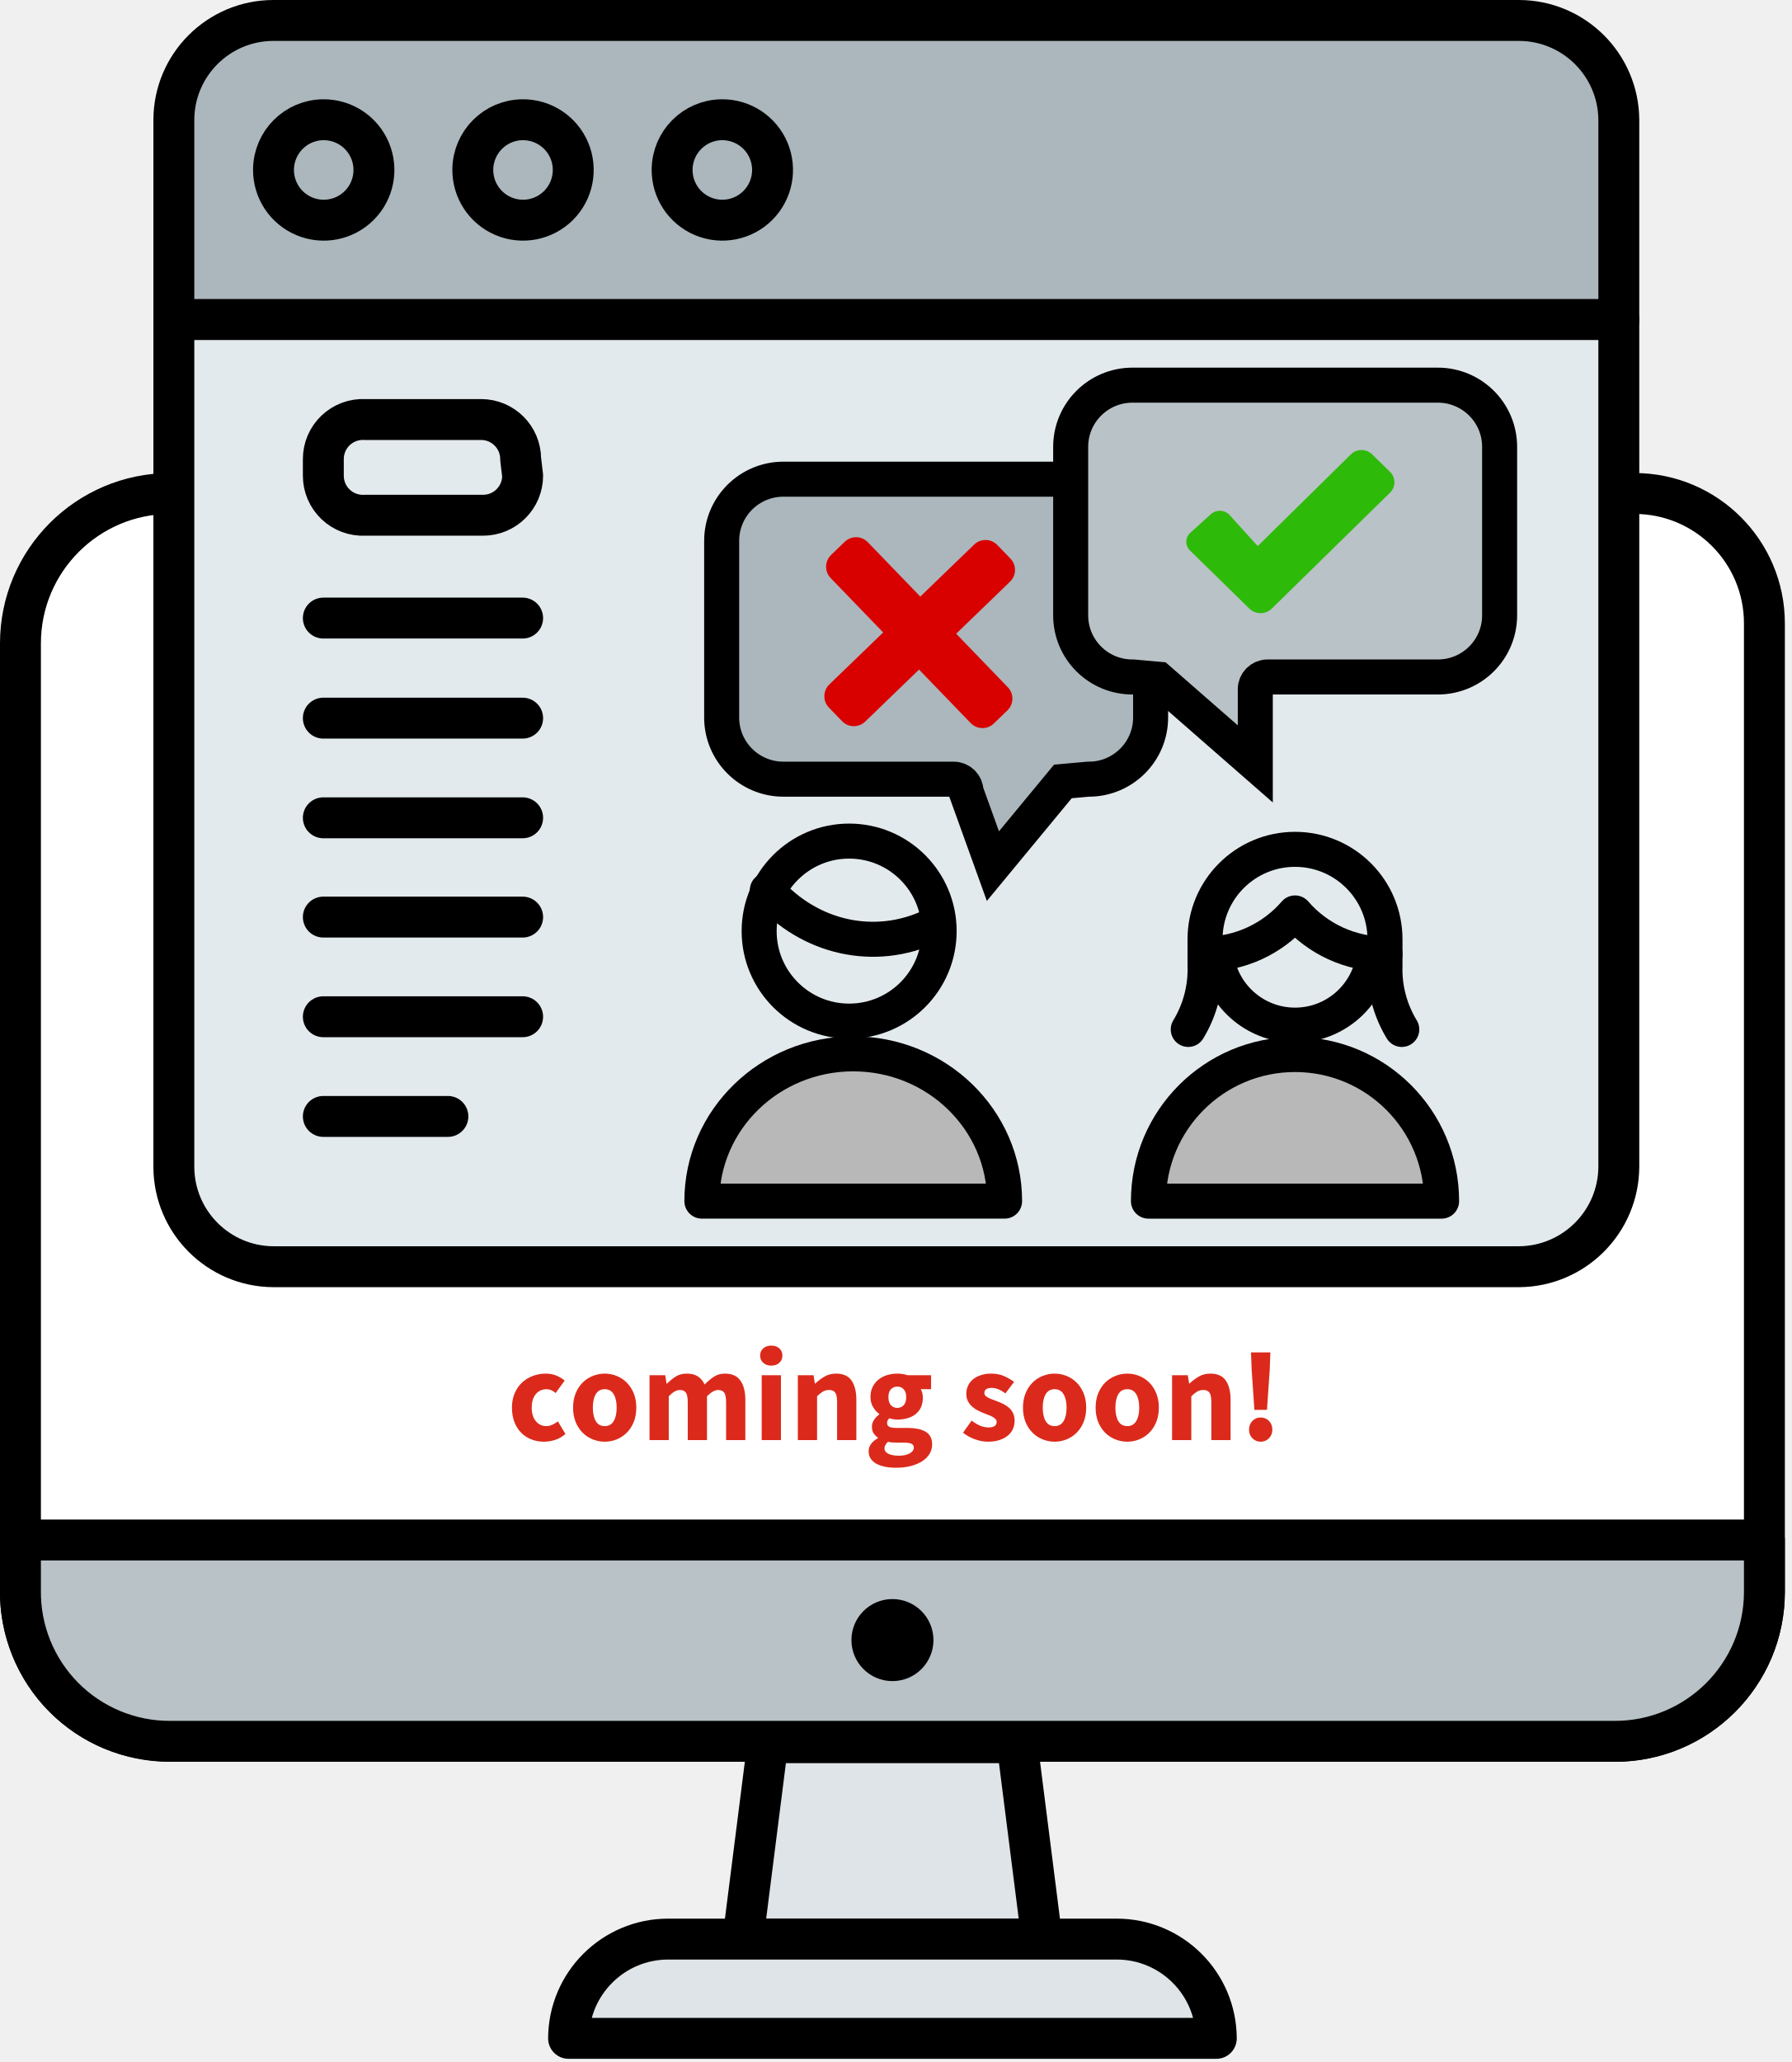
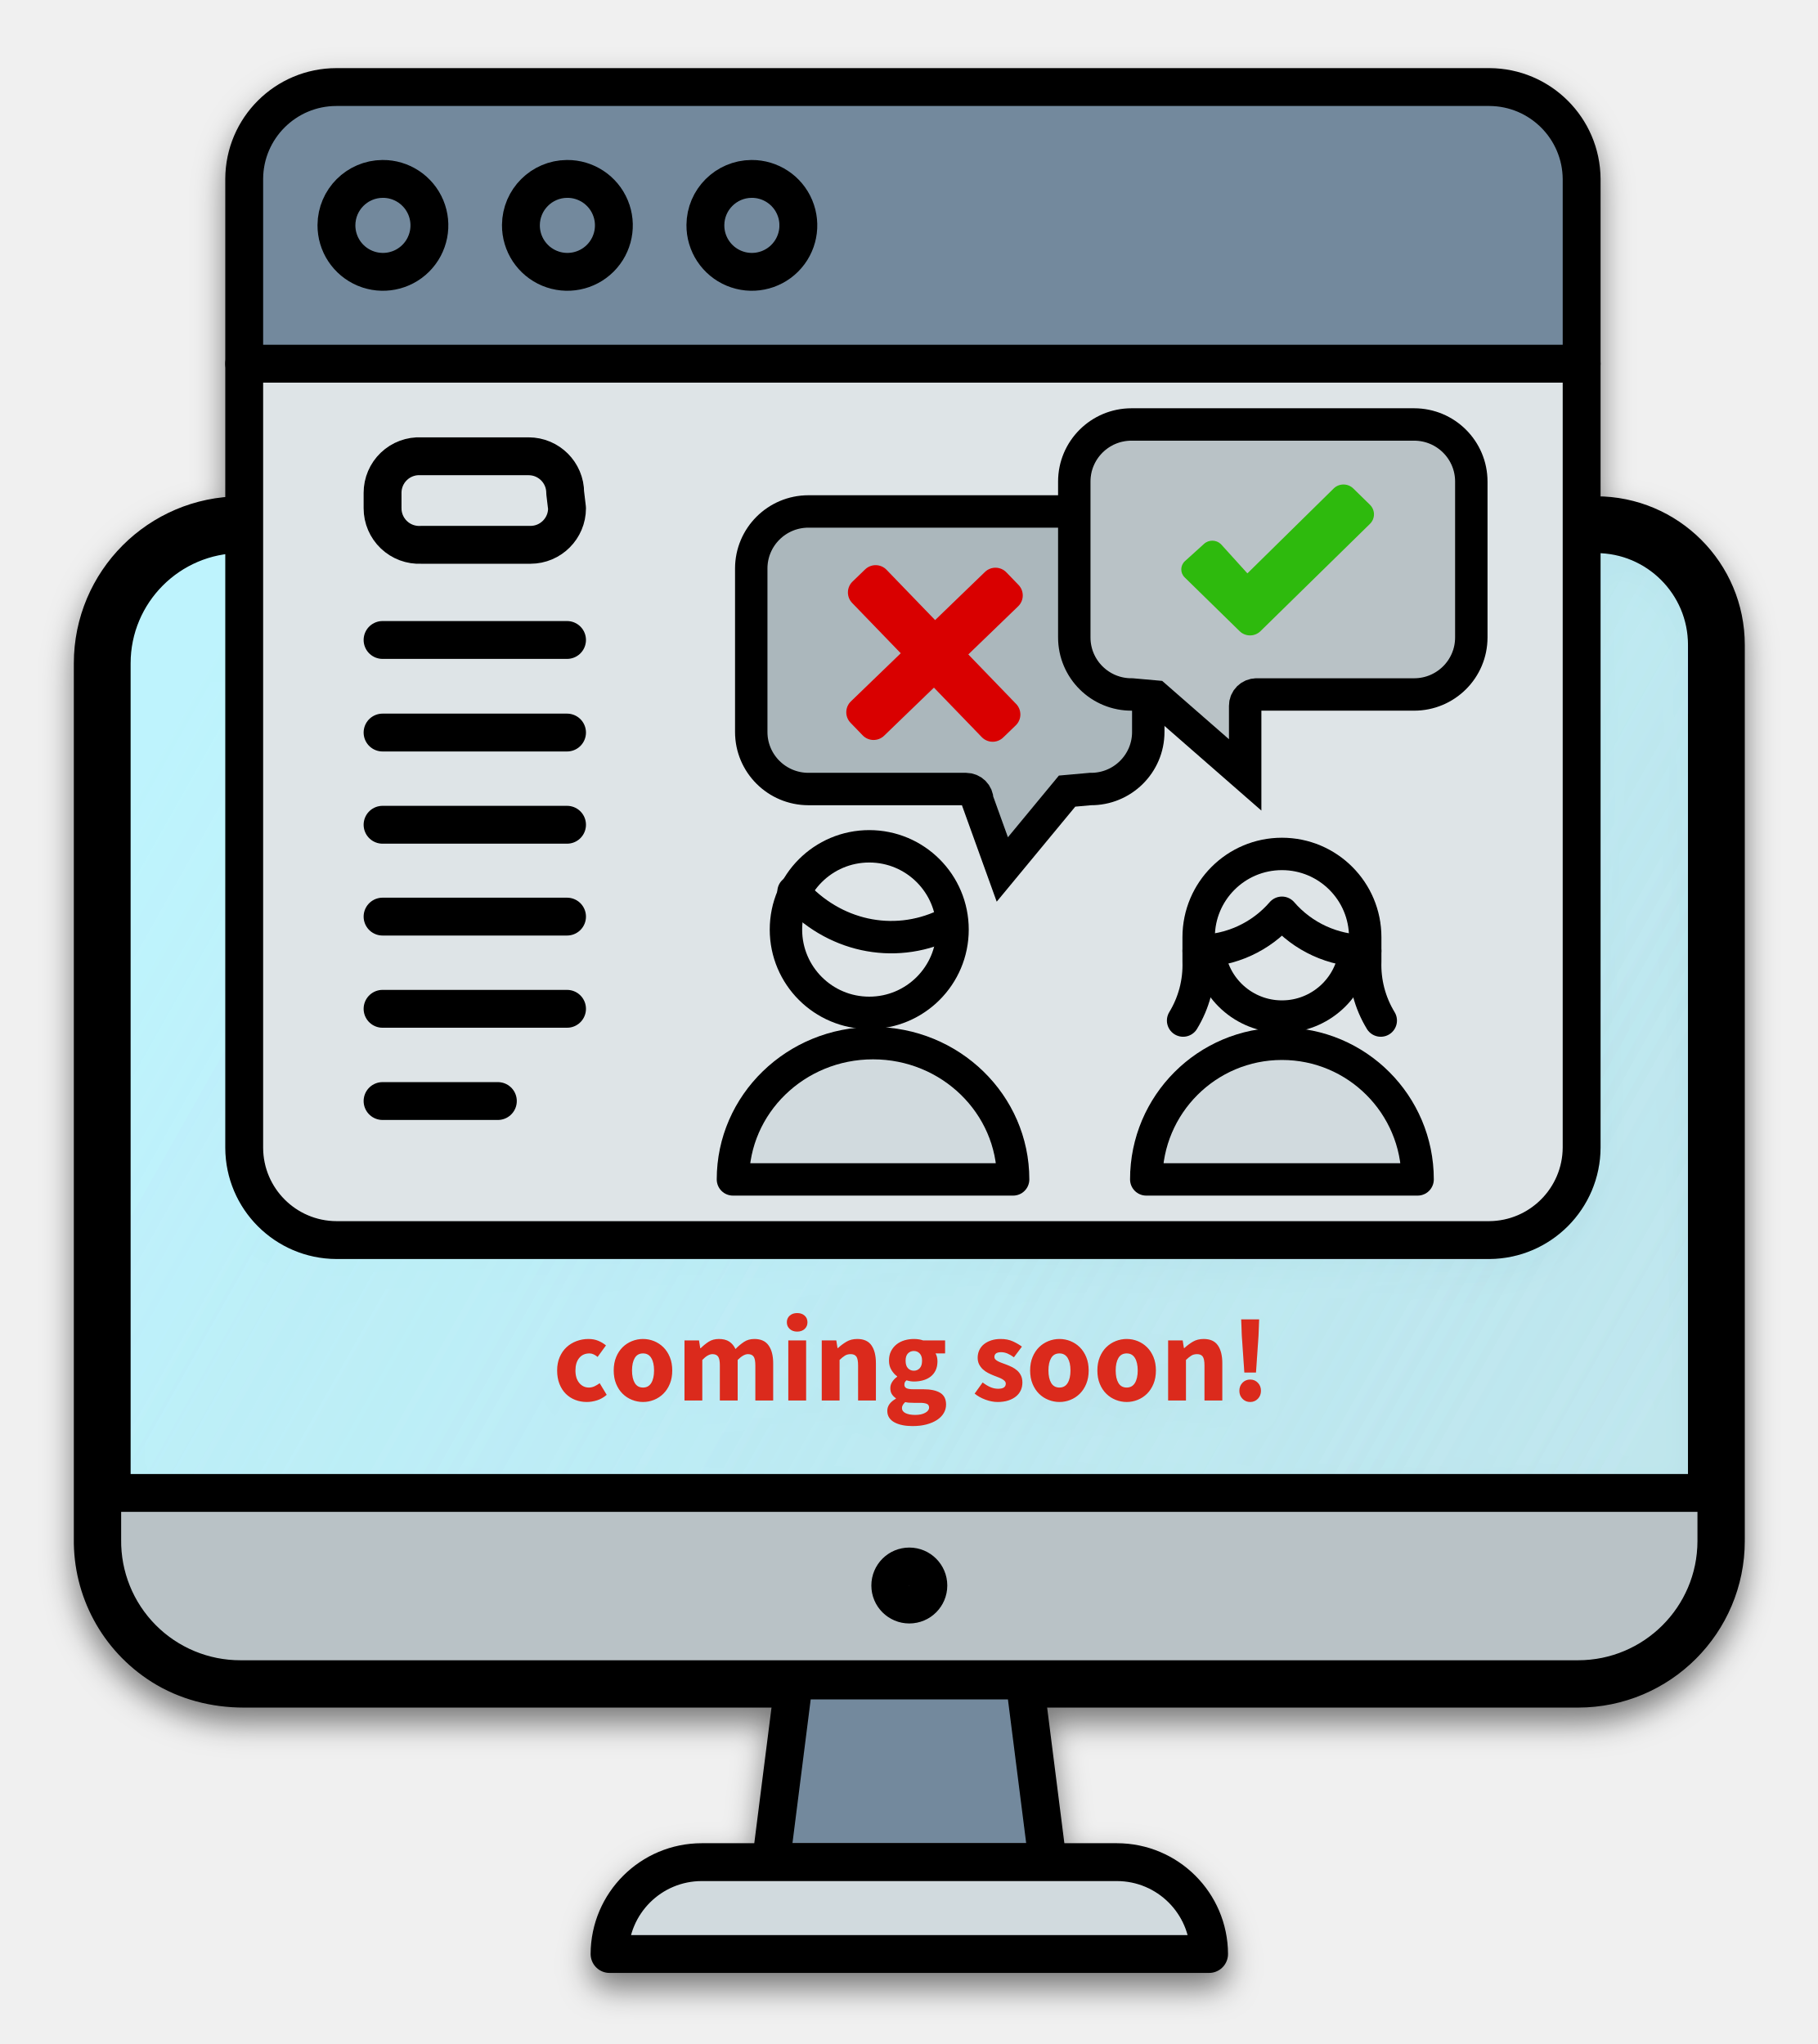
- <svg xmlns="http://www.w3.org/2000/svg" width="219px" height="252px" viewBox="0 0 219 252" version="1.1">
-   <g id="Desktop-/-Schüler" stroke="none" stroke-width="1" fill="none" fill-rule="evenodd">
-     <g id="Startseite-Desktop-" transform="translate(-1019, -308)">
-       <g id="Container-Module" transform="translate(157, 298)">
-         <g id="Container-Modul-3" transform="translate(813, 10)">
-           <g id="Group-5" transform="translate(49, 0)">
-             <g id="Group">
-               <g id="Modul-Icon" transform="translate(2, 2)">
-                 <path d="M213.666,192.54 C213.666,202.631 205.486,210.811 195.394,210.811 L19.184,210.811 C15.601,210.811 12.037,209.908 9.011,207.988 C3.554,204.523 0.42,198.557 0.5,192.298 L0.5,76.63 C0.5,66.531 8.675,58.337 18.773,58.31 L36.562,58.31 L197.792,58.31 C206.56,58.31 213.666,65.417 213.666,74.184 L213.666,192.298 L213.666,186.208 L213.666,165.423" id="Stroke-1" stroke="#000000" stroke-width="5" fill="#FFFFFF" stroke-linecap="round" stroke-linejoin="round" />
-                 <path d="M195.395,210.81 C205.466,210.81 213.639,202.66 213.666,192.587 L213.666,186.207 L0.499,186.207 L0.499,192.346 C0.438,197.229 2.336,201.934 5.771,205.405 C9.207,208.876 13.891,210.824 18.774,210.81 L195.395,210.81 Z" id="Stroke-3" stroke="#000000" stroke-width="5" fill="#B9C2C6" stroke-linecap="round" stroke-linejoin="round" />
-                 <polygon id="Stroke-5" stroke="#000000" stroke-width="5" fill="#DEE4E7" stroke-linecap="round" stroke-linejoin="round" points="125.356 234.978 88.813 234.978 91.859 210.978 122.31 210.978" />
-                 <path d="M146.671,247.111 L67.497,247.111 C67.524,240.403 72.969,234.978 79.678,234.978 L134.49,234.978 C141.199,234.978 146.645,240.403 146.671,247.111 Z" id="Stroke-7" stroke="#000000" stroke-width="5" fill="#DEE4E7" stroke-linecap="round" stroke-linejoin="round" />
-                 <path d="M195.87,140.578 C195.845,147.302 190.414,152.754 183.689,152.807 L31.431,152.807 C24.715,152.78 19.276,147.342 19.25,140.626 L19.25,37.042 L195.87,37.042 L195.87,140.578 Z" id="Fill-9" fill="#DEE4E7" />
-                 <path d="M195.87,140.578 C195.845,147.302 190.414,152.754 183.689,152.807 L31.431,152.807 C24.715,152.78 19.276,147.342 19.25,140.626 L19.25,37.042 L195.87,37.042 L195.87,140.578 Z" id="Stroke-11" stroke="#000000" stroke-width="5" fill="#E3EAED" stroke-linecap="round" stroke-linejoin="round" />
-                 <path d="M195.87,37.042 L19.25,37.042 L19.25,12.632 C19.276,5.924 24.723,0.5 31.431,0.5 L183.689,0.5 C190.388,0.526 195.817,5.935 195.87,12.632 L195.87,36.8 L195.87,37.042 Z" id="Fill-13" fill="#ABB7BC" />
-                 <path d="M195.87,37.042 L19.25,37.042 L19.25,12.632 C19.276,5.924 24.723,0.5 31.431,0.5 L183.689,0.5 C190.388,0.526 195.817,5.935 195.87,12.632 L195.87,36.8 L195.87,37.042 Z" id="Stroke-15" stroke="#000000" stroke-width="5" stroke-linecap="round" stroke-linejoin="round" />
-                 <path d="M37.521,12.633 C40.012,12.613 42.268,14.101 43.231,16.399 C44.194,18.698 43.671,21.349 41.91,23.111 C40.148,24.873 37.496,25.395 35.198,24.433 C32.899,23.471 31.411,21.215 31.43,18.723 C31.457,15.37 34.168,12.659 37.521,12.633 Z" id="Stroke-17" stroke="#000000" stroke-width="5" stroke-linecap="round" stroke-linejoin="round" />
-                 <path d="M61.882,12.633 C64.373,12.613 66.63,14.101 67.592,16.399 C68.555,18.698 68.032,21.349 66.271,23.111 C64.509,24.873 61.857,25.395 59.559,24.433 C57.26,23.471 55.772,21.215 55.791,18.723 C55.818,15.37 58.529,12.659 61.882,12.633 Z" id="Stroke-19" stroke="#000000" stroke-width="5" stroke-linecap="round" stroke-linejoin="round" />
-                 <path d="M86.244,12.633 C88.735,12.613 90.992,14.101 91.954,16.399 C92.917,18.698 92.394,21.349 90.633,23.111 C88.871,24.873 86.219,25.395 83.921,24.433 C81.623,23.471 80.134,21.215 80.153,18.723 C80.18,15.37 82.891,12.659 86.244,12.633 Z" id="Stroke-21" stroke="#000000" stroke-width="5" stroke-linecap="round" stroke-linejoin="round" />
-                 <path d="M61.882,56.135 C61.882,58.804 59.718,60.968 57.048,60.968 L42.596,60.968 C41.273,61.035 39.98,60.555 39.021,59.641 C38.061,58.727 37.519,57.46 37.521,56.135 L37.521,54.105 C37.519,52.78 38.061,51.512 39.021,50.598 C39.98,49.685 41.273,49.205 42.596,49.271 L56.807,49.271 C59.476,49.271 61.64,51.435 61.64,54.105 L61.882,56.135 Z" id="Stroke-35" stroke="#000000" stroke-width="5" stroke-linecap="round" stroke-linejoin="round" />
-                 <line x1="37.521" y1="73.536" x2="61.882" y2="73.536" id="Stroke-39" stroke="#000000" stroke-width="5" stroke-linecap="round" stroke-linejoin="round" />
-                 <line x1="37.521" y1="85.765" x2="61.882" y2="85.765" id="Stroke-41" stroke="#000000" stroke-width="5" stroke-linecap="round" stroke-linejoin="round" />
-                 <line x1="37.521" y1="97.945" x2="61.882" y2="97.945" id="Stroke-43" stroke="#000000" stroke-width="5" stroke-linecap="round" stroke-linejoin="round" />
-                 <line x1="37.521" y1="110.078" x2="61.882" y2="110.078" id="Stroke-45" stroke="#000000" stroke-width="5" stroke-linecap="round" stroke-linejoin="round" />
-                 <line x1="37.521" y1="122.258" x2="61.882" y2="122.258" id="Stroke-47" stroke="#000000" stroke-width="5" stroke-linecap="round" stroke-linejoin="round" />
-                 <line x1="37.521" y1="134.44" x2="52.747" y2="134.44" id="Stroke-49" stroke="#000000" stroke-width="5" stroke-linecap="round" stroke-linejoin="round" />
-                 <path d="M107.084,200.95 C108.472,200.95 109.598,199.825 109.598,198.436 C109.598,197.049 108.472,195.923 107.084,195.923 C105.695,195.923 104.57,197.049 104.57,198.436 C104.57,199.825 105.695,200.95 107.084,200.95 Z" id="Stroke-51" stroke="#000000" stroke-width="5" stroke-linecap="round" stroke-linejoin="round" />
-               </g>
-               <g id="Content" transform="translate(88, 47)" stroke="#000000" stroke-width="4.28">
-                 <path d="M45.001,48.225 C49.205,48.273 52.64,44.884 52.64,40.693 L52.64,19.097 C52.64,14.932 49.258,11.56 45.085,11.56 L7.765,11.56 C3.592,11.56 0.21,14.932 0.21,19.097 L0.21,40.693 C0.21,44.853 3.592,48.225 7.765,48.225 L28.577,48.225 C29.403,48.225 30.071,48.891 30.071,49.714 L33.365,58.85 L41.918,48.501 L45.001,48.225 Z" id="Bubble-links" fill="#ABB7BC" />
-                 <path d="M50.509,35.735 C46.301,35.783 42.87,32.398 42.87,28.203 L42.87,7.607 C42.87,3.447 46.253,0.07 50.421,0.07 L87.748,0.07 C91.922,0.07 95.3,3.447 95.3,7.607 L95.3,28.203 C95.3,32.363 91.922,35.735 87.748,35.735 L66.93,35.735 C66.109,35.735 65.437,36.401 65.437,37.224 L65.437,46.36 L53.593,36.011 L50.509,35.735 Z" id="Bubble-rechts" fill="#B9C2C6" />
-               </g>
-               <g transform="translate(145, 55)" fill="#2EBA09" id="Haken-grün">
-                 <path d="M5.238,7.882 L8.731,11.74 L20.127,0.524 C20.84,-0.175 21.996,-0.175 22.713,0.524 L24.908,2.671 C25.625,3.374 25.625,4.507 24.908,5.206 L10.456,19.374 C9.695,20.12 8.466,20.12 7.705,19.374 L0.442,12.263 C-0.16,11.673 -0.145,10.706 0.475,10.13 L2.992,7.853 C3.309,7.559 3.717,7.415 4.124,7.421 C4.528,7.427 4.93,7.581 5.238,7.882 Z" id="Stroke-7" />
-               </g>
-               <g transform="translate(92.0596, 57)" fill="#D90000" fill-rule="nonzero" id="Kreuz">
-                 <g>
-                   <path d="M23.458,32.636 L23.458,23.544 L23.458,23.544 L32.607,23.544 C33.712,23.544 34.607,22.649 34.607,21.544 L34.607,19.235 C34.607,18.131 33.712,17.235 32.607,17.235 L23.458,17.235 L23.458,17.235 L23.458,8 C23.458,6.895 22.563,6 21.458,6 L19.149,6 C18.044,6 17.149,6.895 17.149,8 L17.149,17.235 L17.149,17.235 L8,17.235 C6.895,17.235 6,18.131 6,19.235 L6,21.544 C6,22.649 6.895,23.544 8,23.544 L17.149,23.544 L17.149,23.544 L17.149,32.636 C17.149,33.74 18.044,34.636 19.149,34.636 L21.458,34.636 C22.563,34.636 23.458,33.74 23.458,32.636 Z" transform="translate(20.30347, 20.31787) rotate(-44) translate(-20.30347, -20.31787) " />
-                 </g>
-               </g>
-               <g id="couple-man-woman" transform="translate(85, 102)" stroke="#000000" stroke-linecap="round" stroke-linejoin="round" stroke-width="4.28">
-                 <g id="Boy" transform="translate(0.791667, 0.791667)">
-                   <circle id="Oval" cx="18" cy="11" r="11" />
-                   <path d="M8,6 C13.182,11.876 21.146,13.628 28,10.4" id="Path" />
-                   <path d="M18.5,26 C8.283,26 0,34.059 0,44 L37,44 C37,34.059 28.717,26 18.5,26 Z" id="Path" fill="#B8B8B8" />
-                 </g>
-                 <g id="Girl" transform="translate(55.375, 1.798833)">
-                   <path d="M30.967,22.009 C29.536,19.66 28.822,16.943 28.914,14.194 L28.914,10.997 C28.914,4.924 23.99,-7.10542736e-15 17.917,-7.10542736e-15 C11.843,-7.10542736e-15 6.919,4.924 6.919,10.997 L6.919,14.194 C7.011,16.943 6.298,19.66 4.866,22.009" id="Path" />
-                   <path d="M6.919,12.814 C11.143,12.807 15.155,10.968 17.917,7.772 C20.678,10.968 24.691,12.807 28.914,12.814" id="Path" />
-                   <path d="M8.263,12.749 C8.76,17.709 12.934,21.485 17.918,21.485 C22.903,21.485 27.077,17.709 27.574,12.749" id="Path" />
-                   <path d="M17.917,25.076 C8.022,25.076 7.46069873e-14,33.098 7.46069873e-14,42.993 L35.833,42.993 C35.833,33.098 27.812,25.076 17.917,25.076 Z" id="Path" fill="#B8B8B8" />
-                 </g>
-               </g>
-             </g>
-             <g id="comingsoon!-2" transform="translate(62.576, 164.448)" fill="#DB2A1B" fill-rule="nonzero">
-               <path d="M3.92,11.744 C4.357,11.744 4.805,11.672 5.264,11.528 C5.723,11.384 6.149,11.141 6.544,10.8 L6.544,10.8 L5.616,9.264 C5.403,9.424 5.176,9.56 4.936,9.672 C4.696,9.784 4.448,9.84 4.192,9.84 C3.68,9.84 3.256,9.637 2.92,9.232 C2.584,8.827 2.416,8.277 2.416,7.584 C2.416,6.891 2.581,6.341 2.912,5.936 C3.243,5.531 3.696,5.328 4.272,5.328 C4.613,5.328 4.971,5.483 5.344,5.792 L5.344,5.792 L6.448,4.272 C6.149,4.027 5.811,3.824 5.432,3.664 C5.053,3.504 4.619,3.424 4.128,3.424 C3.584,3.424 3.061,3.517 2.56,3.704 C2.059,3.891 1.619,4.16 1.24,4.512 C0.861,4.864 0.56,5.299 0.336,5.816 C0.112,6.333 -2.84217094e-14,6.923 -2.84217094e-14,7.584 C-2.84217094e-14,8.245 0.101,8.835 0.304,9.352 C0.507,9.869 0.784,10.304 1.136,10.656 C1.488,11.008 1.901,11.277 2.376,11.464 C2.851,11.651 3.365,11.744 3.92,11.744 Z M11.344,11.744 C11.845,11.744 12.328,11.651 12.792,11.464 C13.256,11.277 13.667,11.008 14.024,10.656 C14.381,10.304 14.667,9.869 14.88,9.352 C15.093,8.835 15.2,8.245 15.2,7.584 C15.2,6.923 15.093,6.333 14.88,5.816 C14.667,5.299 14.381,4.864 14.024,4.512 C13.667,4.16 13.256,3.891 12.792,3.704 C12.328,3.517 11.845,3.424 11.344,3.424 C10.843,3.424 10.357,3.517 9.888,3.704 C9.419,3.891 9.005,4.16 8.648,4.512 C8.291,4.864 8.005,5.299 7.792,5.816 C7.579,6.333 7.472,6.923 7.472,7.584 C7.472,8.245 7.579,8.835 7.792,9.352 C8.005,9.869 8.291,10.304 8.648,10.656 C9.005,11.008 9.419,11.277 9.888,11.464 C10.357,11.651 10.843,11.744 11.344,11.744 Z M11.344,9.84 C10.853,9.84 10.488,9.637 10.248,9.232 C10.008,8.827 9.888,8.277 9.888,7.584 C9.888,6.891 10.008,6.341 10.248,5.936 C10.488,5.531 10.853,5.328 11.344,5.328 C11.824,5.328 12.187,5.531 12.432,5.936 C12.677,6.341 12.8,6.891 12.8,7.584 C12.8,8.277 12.677,8.827 12.432,9.232 C12.187,9.637 11.824,9.84 11.344,9.84 Z M19.168,11.552 L19.168,6.192 C19.659,5.68 20.107,5.424 20.512,5.424 C20.853,5.424 21.101,5.531 21.256,5.744 C21.411,5.957 21.488,6.352 21.488,6.928 L21.488,6.928 L21.488,11.552 L23.84,11.552 L23.84,6.192 C24.352,5.68 24.805,5.424 25.2,5.424 C25.541,5.424 25.789,5.531 25.944,5.744 C26.099,5.957 26.176,6.352 26.176,6.928 L26.176,6.928 L26.176,11.552 L28.528,11.552 L28.528,6.624 C28.528,5.632 28.328,4.851 27.928,4.28 C27.528,3.709 26.901,3.424 26.048,3.424 C25.515,3.424 25.053,3.555 24.664,3.816 C24.275,4.077 23.904,4.389 23.552,4.752 C23.349,4.325 23.075,3.997 22.728,3.768 C22.381,3.539 21.925,3.424 21.36,3.424 C20.837,3.424 20.389,3.544 20.016,3.784 C19.643,4.024 19.291,4.309 18.96,4.64 L18.96,4.64 L18.896,4.64 L18.736,3.616 L16.816,3.616 L16.816,11.552 L19.168,11.552 Z M31.696,2.448 C32.101,2.448 32.429,2.333 32.68,2.104 C32.931,1.875 33.056,1.579 33.056,1.216 C33.056,0.853 32.931,0.56 32.68,0.336 C32.429,0.112 32.101,5.68434189e-14 31.696,5.68434189e-14 C31.301,5.68434189e-14 30.976,0.112 30.72,0.336 C30.464,0.56 30.336,0.853 30.336,1.216 C30.336,1.579 30.464,1.875 30.72,2.104 C30.976,2.333 31.301,2.448 31.696,2.448 Z M32.88,11.552 L32.88,3.616 L30.528,3.616 L30.528,11.552 L32.88,11.552 Z M37.296,11.552 L37.296,6.192 C37.552,5.947 37.787,5.757 38,5.624 C38.213,5.491 38.469,5.424 38.768,5.424 C39.109,5.424 39.357,5.531 39.512,5.744 C39.667,5.957 39.744,6.352 39.744,6.928 L39.744,6.928 L39.744,11.552 L42.096,11.552 L42.096,6.624 C42.096,5.621 41.901,4.837 41.512,4.272 C41.123,3.707 40.496,3.424 39.632,3.424 C39.088,3.424 38.613,3.544 38.208,3.784 C37.803,4.024 37.429,4.304 37.088,4.624 L37.088,4.624 L37.024,4.624 L36.864,3.616 L34.944,3.616 L34.944,11.552 L37.296,11.552 Z M46.928,14.928 C47.611,14.928 48.224,14.856 48.768,14.712 C49.312,14.568 49.776,14.371 50.16,14.12 C50.544,13.869 50.84,13.571 51.048,13.224 C51.256,12.877 51.36,12.496 51.36,12.08 C51.36,11.365 51.101,10.851 50.584,10.536 C50.067,10.221 49.317,10.064 48.336,10.064 L48.336,10.064 L47.056,10.064 C46.608,10.064 46.296,10.016 46.12,9.92 C45.944,9.824 45.856,9.675 45.856,9.472 C45.856,9.333 45.877,9.221 45.92,9.136 C45.963,9.051 46.037,8.965 46.144,8.88 C46.475,8.987 46.795,9.04 47.104,9.04 C47.541,9.04 47.949,8.987 48.328,8.88 C48.707,8.773 49.037,8.611 49.32,8.392 C49.603,8.173 49.824,7.896 49.984,7.56 C50.144,7.224 50.224,6.827 50.224,6.368 C50.224,6.155 50.2,5.957 50.152,5.776 C50.104,5.595 50.043,5.445 49.968,5.328 L49.968,5.328 L51.232,5.328 L51.232,3.616 L48.336,3.616 C47.984,3.488 47.573,3.424 47.104,3.424 C46.677,3.424 46.267,3.483 45.872,3.6 C45.477,3.717 45.128,3.896 44.824,4.136 C44.52,4.376 44.277,4.675 44.096,5.032 C43.915,5.389 43.824,5.808 43.824,6.288 C43.824,6.757 43.933,7.171 44.152,7.528 C44.371,7.885 44.619,8.16 44.896,8.352 L44.896,8.352 L44.896,8.416 C44.64,8.597 44.427,8.819 44.256,9.08 C44.085,9.341 44,9.616 44,9.904 C44,10.235 44.069,10.507 44.208,10.72 C44.347,10.933 44.523,11.109 44.736,11.248 L44.736,11.248 L44.736,11.312 C43.979,11.739 43.6,12.272 43.6,12.912 C43.6,13.264 43.685,13.568 43.856,13.824 C44.027,14.08 44.264,14.288 44.568,14.448 C44.872,14.608 45.224,14.728 45.624,14.808 C46.024,14.888 46.459,14.928 46.928,14.928 Z M47.104,7.616 C46.795,7.616 46.536,7.507 46.328,7.288 C46.12,7.069 46.016,6.736 46.016,6.288 C46.016,5.861 46.12,5.541 46.328,5.328 C46.536,5.115 46.795,5.008 47.104,5.008 C47.413,5.008 47.672,5.117 47.88,5.336 C48.088,5.555 48.192,5.872 48.192,6.288 C48.192,6.736 48.088,7.069 47.88,7.288 C47.672,7.507 47.413,7.616 47.104,7.616 Z M47.296,13.456 C46.763,13.456 46.336,13.379 46.016,13.224 C45.696,13.069 45.536,12.843 45.536,12.544 C45.536,12.277 45.68,12.016 45.968,11.76 C46.096,11.792 46.245,11.816 46.416,11.832 C46.587,11.848 46.811,11.856 47.088,11.856 L47.904,11.856 C48.299,11.856 48.6,11.899 48.808,11.984 C49.016,12.069 49.12,12.235 49.12,12.48 C49.12,12.757 48.949,12.989 48.608,13.176 C48.267,13.363 47.829,13.456 47.296,13.456 Z M58.176,11.744 C58.709,11.744 59.179,11.677 59.584,11.544 C59.989,11.411 60.331,11.229 60.608,11 C60.885,10.771 61.093,10.501 61.232,10.192 C61.371,9.883 61.44,9.547 61.44,9.184 C61.44,8.821 61.376,8.509 61.248,8.248 C61.12,7.987 60.952,7.765 60.744,7.584 C60.536,7.403 60.307,7.251 60.056,7.128 C59.805,7.005 59.552,6.896 59.296,6.8 C59.093,6.725 58.899,6.653 58.712,6.584 C58.525,6.515 58.36,6.443 58.216,6.368 C58.072,6.293 57.957,6.211 57.872,6.12 C57.787,6.029 57.744,5.92 57.744,5.792 C57.744,5.376 58.043,5.168 58.64,5.168 C58.917,5.168 59.195,5.227 59.472,5.344 C59.749,5.461 60.032,5.627 60.32,5.84 L60.32,5.84 L61.376,4.432 C61.035,4.176 60.635,3.944 60.176,3.736 C59.717,3.528 59.184,3.424 58.576,3.424 C58.117,3.424 57.701,3.485 57.328,3.608 C56.955,3.731 56.635,3.899 56.368,4.112 C56.101,4.325 55.896,4.587 55.752,4.896 C55.608,5.205 55.536,5.541 55.536,5.904 C55.536,6.235 55.6,6.525 55.728,6.776 C55.856,7.027 56.021,7.245 56.224,7.432 C56.427,7.619 56.651,7.776 56.896,7.904 C57.141,8.032 57.387,8.144 57.632,8.24 C57.835,8.325 58.032,8.403 58.224,8.472 C58.416,8.541 58.589,8.619 58.744,8.704 C58.899,8.789 59.021,8.883 59.112,8.984 C59.203,9.085 59.248,9.2 59.248,9.328 C59.248,9.541 59.168,9.707 59.008,9.824 C58.848,9.941 58.592,10 58.24,10 C57.899,10 57.563,9.931 57.232,9.792 C56.901,9.653 56.555,9.445 56.192,9.168 L56.192,9.168 L55.136,10.64 C55.541,10.971 56.019,11.237 56.568,11.44 C57.117,11.643 57.653,11.744 58.176,11.744 Z M66.336,11.744 C66.837,11.744 67.32,11.651 67.784,11.464 C68.248,11.277 68.659,11.008 69.016,10.656 C69.373,10.304 69.659,9.869 69.872,9.352 C70.085,8.835 70.192,8.245 70.192,7.584 C70.192,6.923 70.085,6.333 69.872,5.816 C69.659,5.299 69.373,4.864 69.016,4.512 C68.659,4.16 68.248,3.891 67.784,3.704 C67.32,3.517 66.837,3.424 66.336,3.424 C65.835,3.424 65.349,3.517 64.88,3.704 C64.411,3.891 63.997,4.16 63.64,4.512 C63.283,4.864 62.997,5.299 62.784,5.816 C62.571,6.333 62.464,6.923 62.464,7.584 C62.464,8.245 62.571,8.835 62.784,9.352 C62.997,9.869 63.283,10.304 63.64,10.656 C63.997,11.008 64.411,11.277 64.88,11.464 C65.349,11.651 65.835,11.744 66.336,11.744 Z M66.336,9.84 C65.845,9.84 65.48,9.637 65.24,9.232 C65,8.827 64.88,8.277 64.88,7.584 C64.88,6.891 65,6.341 65.24,5.936 C65.48,5.531 65.845,5.328 66.336,5.328 C66.816,5.328 67.179,5.531 67.424,5.936 C67.669,6.341 67.792,6.891 67.792,7.584 C67.792,8.277 67.669,8.827 67.424,9.232 C67.179,9.637 66.816,9.84 66.336,9.84 Z M75.216,11.744 C75.717,11.744 76.2,11.651 76.664,11.464 C77.128,11.277 77.539,11.008 77.896,10.656 C78.253,10.304 78.539,9.869 78.752,9.352 C78.965,8.835 79.072,8.245 79.072,7.584 C79.072,6.923 78.965,6.333 78.752,5.816 C78.539,5.299 78.253,4.864 77.896,4.512 C77.539,4.16 77.128,3.891 76.664,3.704 C76.2,3.517 75.717,3.424 75.216,3.424 C74.715,3.424 74.229,3.517 73.76,3.704 C73.291,3.891 72.877,4.16 72.52,4.512 C72.163,4.864 71.877,5.299 71.664,5.816 C71.451,6.333 71.344,6.923 71.344,7.584 C71.344,8.245 71.451,8.835 71.664,9.352 C71.877,9.869 72.163,10.304 72.52,10.656 C72.877,11.008 73.291,11.277 73.76,11.464 C74.229,11.651 74.715,11.744 75.216,11.744 Z M75.216,9.84 C74.725,9.84 74.36,9.637 74.12,9.232 C73.88,8.827 73.76,8.277 73.76,7.584 C73.76,6.891 73.88,6.341 74.12,5.936 C74.36,5.531 74.725,5.328 75.216,5.328 C75.696,5.328 76.059,5.531 76.304,5.936 C76.549,6.341 76.672,6.891 76.672,7.584 C76.672,8.277 76.549,8.827 76.304,9.232 C76.059,9.637 75.696,9.84 75.216,9.84 Z M83.04,11.552 L83.04,6.192 C83.296,5.947 83.531,5.757 83.744,5.624 C83.957,5.491 84.213,5.424 84.512,5.424 C84.853,5.424 85.101,5.531 85.256,5.744 C85.411,5.957 85.488,6.352 85.488,6.928 L85.488,6.928 L85.488,11.552 L87.84,11.552 L87.84,6.624 C87.84,5.621 87.645,4.837 87.256,4.272 C86.867,3.707 86.24,3.424 85.376,3.424 C84.832,3.424 84.357,3.544 83.952,3.784 C83.547,4.024 83.173,4.304 82.832,4.624 L82.832,4.624 L82.768,4.624 L82.608,3.616 L80.688,3.616 L80.688,11.552 L83.04,11.552 Z M92.288,7.856 L92.624,2.96 L92.704,0.832 L90.336,0.832 L90.416,2.96 L90.752,7.856 L92.288,7.856 Z M91.52,11.744 C91.925,11.744 92.264,11.603 92.536,11.32 C92.808,11.037 92.944,10.688 92.944,10.272 C92.944,9.845 92.808,9.491 92.536,9.208 C92.264,8.925 91.925,8.784 91.52,8.784 C91.115,8.784 90.776,8.925 90.504,9.208 C90.232,9.491 90.096,9.845 90.096,10.272 C90.096,10.688 90.232,11.037 90.504,11.32 C90.776,11.603 91.115,11.744 91.52,11.744 Z" id="comingsoon!" />
-             </g>
-           </g>
-         </g>
+ <svg xmlns="http://www.w3.org/2000/svg" width="240" height="270" viewBox="0 0 240 270">
+   <defs>
+     <filter id="start_modul_3-a" width="115%" height="111.3%" x="-7.5%" y="-5.6%" filterUnits="objectBoundingBox">
+       <feOffset dy="2" in="SourceAlpha" result="shadowOffsetOuter1" />
+       <feGaussianBlur in="shadowOffsetOuter1" result="shadowBlurOuter1" stdDeviation="2" />
+       <feColorMatrix in="shadowBlurOuter1" result="shadowMatrixOuter1" values="0 0 0 0 0   0 0 0 0 0   0 0 0 0 0  0 0 0 0.5 0" />
+       <feMerge>
+         <feMergeNode in="shadowMatrixOuter1" />
+         <feMergeNode in="SourceGraphic" />
+       </feMerge>
+     </filter>
+     <linearGradient id="start_modul_3-b" x1="0%" x2="100%" y1="28.239%" y2="68.781%">
+       <stop offset="0%" stop-color="#BEF3FD" />
+       <stop offset="100%" stop-color="#BEF3FD" stop-opacity=".662" />
+     </linearGradient>
+   </defs>
+   <g fill="none" fill-rule="evenodd" filter="url(#start_modul_3-a)" transform="translate(13 11)">
+     <path fill="url(#start_modul_3-b)" stroke="#000" stroke-linecap="round" stroke-linejoin="round" stroke-width="7.5" d="M213.666,192.54 C213.666,202.631 205.486,210.811 195.394,210.811 L19.184,210.811 C15.601,210.811 12.037,209.908 9.011,207.988 C3.554,204.523 0.42,198.557 0.5,192.298 L0.5,76.63 C0.5,66.531 8.675,58.337 18.773,58.31 L36.562,58.31 L197.792,58.31 C206.56,58.31 213.666,65.417 213.666,74.184 L213.666,192.298 L213.666,186.208 L213.666,165.423" />
+     <path fill="#B9C2C6" stroke="#000" stroke-linecap="round" stroke-linejoin="round" stroke-width="5" d="M195.395,210.81 C205.466,210.81 213.639,202.66 213.666,192.587 L213.666,186.207 L0.499,186.207 L0.499,192.346 C0.438,197.229 2.336,201.934 5.771,205.405 C9.207,208.876 13.891,210.824 18.774,210.81 L195.395,210.81 Z" />
+     <polygon fill="#73899D" stroke="#000" stroke-linecap="round" stroke-linejoin="round" stroke-width="5" points="125.356 234.978 88.813 234.978 91.859 210.978 122.31 210.978" />
+     <path fill="#D1DADE" stroke="#000" stroke-linecap="round" stroke-linejoin="round" stroke-width="5" d="M146.671,247.111 L67.497,247.111 C67.524,240.403 72.969,234.978 79.678,234.978 L134.49,234.978 C141.199,234.978 146.645,240.403 146.671,247.111 Z" />
+     <path fill="#DEE4E7" d="M195.87,140.578 C195.845,147.302 190.414,152.754 183.689,152.807 L31.431,152.807 C24.715,152.78 19.276,147.342 19.25,140.626 L19.25,37.042 L195.87,37.042 L195.87,140.578 Z" />
+     <path stroke="#000" stroke-linecap="round" stroke-linejoin="round" stroke-width="5" d="M195.87,140.578 C195.845,147.302 190.414,152.754 183.689,152.807 L31.431,152.807 C24.715,152.78 19.276,147.342 19.25,140.626 L19.25,37.042 L195.87,37.042 L195.87,140.578 Z" />
+     <path fill="#73899D" d="M195.87,37.042 L19.25,37.042 L19.25,12.632 C19.276,5.924 24.723,0.5 31.431,0.5 L183.689,0.5 C190.388,0.526 195.817,5.935 195.87,12.632 L195.87,36.8 L195.87,37.042 Z" />
+     <path stroke="#000" stroke-linecap="round" stroke-linejoin="round" stroke-width="5" d="M195.87,37.042 L19.25,37.042 L19.25,12.632 C19.276,5.924 24.723,0.5 31.431,0.5 L183.689,0.5 C190.388,0.526 195.817,5.935 195.87,12.632 L195.87,36.8 L195.87,37.042 Z" />
+     <path stroke="#000" stroke-linecap="round" stroke-linejoin="round" stroke-width="5" d="M37.521 12.633C40.012 12.613 42.268 14.101 43.231 16.399 44.194 18.698 43.671 21.349 41.91 23.111 40.148 24.873 37.496 25.395 35.198 24.433 32.899 23.471 31.411 21.215 31.43 18.723 31.457 15.37 34.168 12.659 37.521 12.633zM61.882 12.633C64.373 12.613 66.63 14.101 67.592 16.399 68.555 18.698 68.032 21.349 66.271 23.111 64.509 24.873 61.857 25.395 59.559 24.433 57.26 23.471 55.772 21.215 55.791 18.723 55.818 15.37 58.529 12.659 61.882 12.633zM86.244 12.633C88.735 12.613 90.992 14.101 91.954 16.399 92.917 18.698 92.394 21.349 90.633 23.111 88.871 24.873 86.219 25.395 83.921 24.433 81.623 23.471 80.134 21.215 80.153 18.723 80.18 15.37 82.891 12.659 86.244 12.633zM61.882 56.135C61.882 58.804 59.718 60.968 57.048 60.968L42.596 60.968C41.273 61.035 39.98 60.555 39.021 59.641 38.061 58.727 37.519 57.46 37.521 56.135L37.521 54.105C37.519 52.78 38.061 51.512 39.021 50.598 39.98 49.685 41.273 49.205 42.596 49.271L56.807 49.271C59.476 49.271 61.64 51.435 61.64 54.105L61.882 56.135z" />
+     <line x1="37.521" x2="61.882" y1="73.536" y2="73.536" stroke="#000" stroke-linecap="round" stroke-linejoin="round" stroke-width="5" />
+     <line x1="37.521" x2="61.882" y1="85.765" y2="85.765" stroke="#000" stroke-linecap="round" stroke-linejoin="round" stroke-width="5" />
+     <line x1="37.521" x2="61.882" y1="97.945" y2="97.945" stroke="#000" stroke-linecap="round" stroke-linejoin="round" stroke-width="5" />
+     <line x1="37.521" x2="61.882" y1="110.078" y2="110.078" stroke="#000" stroke-linecap="round" stroke-linejoin="round" stroke-width="5" />
+     <line x1="37.521" x2="61.882" y1="122.258" y2="122.258" stroke="#000" stroke-linecap="round" stroke-linejoin="round" stroke-width="5" />
+     <line x1="37.521" x2="52.747" y1="134.44" y2="134.44" stroke="#000" stroke-linecap="round" stroke-linejoin="round" stroke-width="5" />
+     <path stroke="#000" stroke-linecap="round" stroke-linejoin="round" stroke-width="5" d="M107.084,200.95 C108.472,200.95 109.598,199.825 109.598,198.436 C109.598,197.049 108.472,195.923 107.084,195.923 C105.695,195.923 104.57,197.049 104.57,198.436 C104.57,199.825 105.695,200.95 107.084,200.95 Z" />
+     <g stroke="#000" stroke-width="4.28" transform="translate(86 45)">
+       <path fill="#ABB7BC" d="M45.001,48.225 C49.205,48.273 52.64,44.884 52.64,40.693 L52.64,19.097 C52.64,14.932 49.258,11.56 45.085,11.56 L7.765,11.56 C3.592,11.56 0.21,14.932 0.21,19.097 L0.21,40.693 C0.21,44.853 3.592,48.225 7.765,48.225 L28.577,48.225 C29.403,48.225 30.071,48.891 30.071,49.714 L33.365,58.85 L41.918,48.501 L45.001,48.225 Z" />
+       <path fill="#B9C2C6" d="M50.509,35.735 C46.301,35.783 42.87,32.398 42.87,28.203 L42.87,7.607 C42.87,3.447 46.253,0.07 50.421,0.07 L87.748,0.07 C91.922,0.07 95.3,3.447 95.3,7.607 L95.3,28.203 C95.3,32.363 91.922,35.735 87.748,35.735 L66.93,35.735 C66.109,35.735 65.437,36.401 65.437,37.224 L65.437,46.36 L53.593,36.011 L50.509,35.735 Z" />
+     </g>
+     <path fill="#2EBA09" d="M5.238,7.882 L8.731,11.74 L20.127,0.524 C20.84,-0.175 21.996,-0.175 22.713,0.524 L24.908,2.671 C25.625,3.374 25.625,4.507 24.908,5.206 L10.456,19.374 C9.695,20.12 8.466,20.12 7.705,19.374 L0.442,12.263 C-0.16,11.673 -0.145,10.706 0.475,10.13 L2.992,7.853 C3.309,7.559 3.717,7.415 4.124,7.421 C4.528,7.427 4.93,7.581 5.238,7.882 Z" transform="translate(143 53)" />
+     <path fill="#D90000" fill-rule="nonzero" d="M23.458,32.636 L23.458,23.544 L23.458,23.544 L32.607,23.544 C33.712,23.544 34.607,22.649 34.607,21.544 L34.607,19.235 C34.607,18.131 33.712,17.235 32.607,17.235 L23.458,17.235 L23.458,17.235 L23.458,8 C23.458,6.895 22.563,6 21.458,6 L19.149,6 C18.044,6 17.149,6.895 17.149,8 L17.149,17.235 L17.149,17.235 L8,17.235 C6.895,17.235 6,18.131 6,19.235 L6,21.544 C6,22.649 6.895,23.544 8,23.544 L17.149,23.544 L17.149,23.544 L17.149,32.636 C17.149,33.74 18.044,34.636 19.149,34.636 L21.458,34.636 C22.563,34.636 23.458,33.74 23.458,32.636 Z" transform="rotate(-44 133.398 -63.635)" />
+     <g stroke="#000" stroke-linecap="round" stroke-linejoin="round" stroke-width="4.28" transform="translate(83 100)">
+       <g transform="translate(.792 .792)">
+         <circle cx="18" cy="11" r="11" />
+         <path d="M8,6 C13.182,11.876 21.146,13.628 28,10.4" />
+         <path fill="#D1DADE" d="M18.5,26 C8.283,26 0,34.059 0,44 L37,44 C37,34.059 28.717,26 18.5,26 Z" />
+       </g>
+       <g transform="translate(55.375 1.799)">
+         <path d="M30.967,22.009 C29.536,19.66 28.822,16.943 28.914,14.194 L28.914,10.997 C28.914,4.924 23.99,-7.10542736e-15 17.917,-7.10542736e-15 C11.843,-7.10542736e-15 6.919,4.924 6.919,10.997 L6.919,14.194 C7.011,16.943 6.298,19.66 4.866,22.009" />
+         <path d="M6.919,12.814 C11.143,12.807 15.155,10.968 17.917,7.772 C20.678,10.968 24.691,12.807 28.914,12.814" />
+         <path d="M8.263,12.749 C8.76,17.709 12.934,21.485 17.918,21.485 C22.903,21.485 27.077,17.709 27.574,12.749" />
+         <path fill="#D1DADE" d="M17.917,25.076 C8.022,25.076 7.46069873e-14,33.098 7.46069873e-14,42.993 L35.833,42.993 C35.833,33.098 27.812,25.076 17.917,25.076 Z" />
      </g>
    </g>
+     <path fill="#DB2A1B" fill-rule="nonzero" d="M64.496,174.192 C64.933,174.192 65.381,174.12 65.84,173.976 C66.299,173.832 66.725,173.589 67.12,173.248 L67.12,173.248 L66.192,171.712 C65.979,171.872 65.752,172.008 65.512,172.12 C65.272,172.232 65.024,172.288 64.768,172.288 C64.256,172.288 63.832,172.085 63.496,171.68 C63.16,171.275 62.992,170.725 62.992,170.032 C62.992,169.339 63.157,168.789 63.488,168.384 C63.819,167.979 64.272,167.776 64.848,167.776 C65.189,167.776 65.547,167.931 65.92,168.24 L65.92,168.24 L67.024,166.72 C66.725,166.475 66.387,166.272 66.008,166.112 C65.629,165.952 65.195,165.872 64.704,165.872 C64.16,165.872 63.637,165.965 63.136,166.152 C62.635,166.339 62.195,166.608 61.816,166.96 C61.437,167.312 61.136,167.747 60.912,168.264 C60.688,168.781 60.576,169.371 60.576,170.032 C60.576,170.693 60.677,171.283 60.88,171.8 C61.083,172.317 61.36,172.752 61.712,173.104 C62.064,173.456 62.477,173.725 62.952,173.912 C63.427,174.099 63.941,174.192 64.496,174.192 Z M71.92,174.192 C72.421,174.192 72.904,174.099 73.368,173.912 C73.832,173.725 74.243,173.456 74.6,173.104 C74.957,172.752 75.243,172.317 75.456,171.8 C75.669,171.283 75.776,170.693 75.776,170.032 C75.776,169.371 75.669,168.781 75.456,168.264 C75.243,167.747 74.957,167.312 74.6,166.96 C74.243,166.608 73.832,166.339 73.368,166.152 C72.904,165.965 72.421,165.872 71.92,165.872 C71.419,165.872 70.933,165.965 70.464,166.152 C69.995,166.339 69.581,166.608 69.224,166.96 C68.867,167.312 68.581,167.747 68.368,168.264 C68.155,168.781 68.048,169.371 68.048,170.032 C68.048,170.693 68.155,171.283 68.368,171.8 C68.581,172.317 68.867,172.752 69.224,173.104 C69.581,173.456 69.995,173.725 70.464,173.912 C70.933,174.099 71.419,174.192 71.92,174.192 Z M71.92,172.288 C71.429,172.288 71.064,172.085 70.824,171.68 C70.584,171.275 70.464,170.725 70.464,170.032 C70.464,169.339 70.584,168.789 70.824,168.384 C71.064,167.979 71.429,167.776 71.92,167.776 C72.4,167.776 72.763,167.979 73.008,168.384 C73.253,168.789 73.376,169.339 73.376,170.032 C73.376,170.725 73.253,171.275 73.008,171.68 C72.763,172.085 72.4,172.288 71.92,172.288 Z M79.744,174 L79.744,168.64 C80.235,168.128 80.683,167.872 81.088,167.872 C81.429,167.872 81.677,167.979 81.832,168.192 C81.987,168.405 82.064,168.8 82.064,169.376 L82.064,169.376 L82.064,174 L84.416,174 L84.416,168.64 C84.928,168.128 85.381,167.872 85.776,167.872 C86.117,167.872 86.365,167.979 86.52,168.192 C86.675,168.405 86.752,168.8 86.752,169.376 L86.752,169.376 L86.752,174 L89.104,174 L89.104,169.072 C89.104,168.08 88.904,167.299 88.504,166.728 C88.104,166.157 87.477,165.872 86.624,165.872 C86.091,165.872 85.629,166.003 85.24,166.264 C84.851,166.525 84.48,166.837 84.128,167.2 C83.925,166.773 83.651,166.445 83.304,166.216 C82.957,165.987 82.501,165.872 81.936,165.872 C81.413,165.872 80.965,165.992 80.592,166.232 C80.219,166.472 79.867,166.757 79.536,167.088 L79.536,167.088 L79.472,167.088 L79.312,166.064 L77.392,166.064 L77.392,174 L79.744,174 Z M92.272,164.896 C92.677,164.896 93.005,164.781 93.256,164.552 C93.507,164.323 93.632,164.027 93.632,163.664 C93.632,163.301 93.507,163.008 93.256,162.784 C93.005,162.56 92.677,162.448 92.272,162.448 C91.877,162.448 91.552,162.56 91.296,162.784 C91.04,163.008 90.912,163.301 90.912,163.664 C90.912,164.027 91.04,164.323 91.296,164.552 C91.552,164.781 91.877,164.896 92.272,164.896 Z M93.456,174 L93.456,166.064 L91.104,166.064 L91.104,174 L93.456,174 Z M97.872,174 L97.872,168.64 C98.128,168.395 98.363,168.205 98.576,168.072 C98.789,167.939 99.045,167.872 99.344,167.872 C99.685,167.872 99.933,167.979 100.088,168.192 C100.243,168.405 100.32,168.8 100.32,169.376 L100.32,169.376 L100.32,174 L102.672,174 L102.672,169.072 C102.672,168.069 102.477,167.285 102.088,166.72 C101.699,166.155 101.072,165.872 100.208,165.872 C99.664,165.872 99.189,165.992 98.784,166.232 C98.379,166.472 98.005,166.752 97.664,167.072 L97.664,167.072 L97.6,167.072 L97.44,166.064 L95.52,166.064 L95.52,174 L97.872,174 Z M107.504,177.376 C108.187,177.376 108.8,177.304 109.344,177.16 C109.888,177.016 110.352,176.819 110.736,176.568 C111.12,176.317 111.416,176.019 111.624,175.672 C111.832,175.325 111.936,174.944 111.936,174.528 C111.936,173.813 111.677,173.299 111.16,172.984 C110.643,172.669 109.893,172.512 108.912,172.512 L108.912,172.512 L107.632,172.512 C107.184,172.512 106.872,172.464 106.696,172.368 C106.52,172.272 106.432,172.123 106.432,171.92 C106.432,171.781 106.453,171.669 106.496,171.584 C106.539,171.499 106.613,171.413 106.72,171.328 C107.051,171.435 107.371,171.488 107.68,171.488 C108.117,171.488 108.525,171.435 108.904,171.328 C109.283,171.221 109.613,171.059 109.896,170.84 C110.179,170.621 110.4,170.344 110.56,170.008 C110.72,169.672 110.8,169.275 110.8,168.816 C110.8,168.603 110.776,168.405 110.728,168.224 C110.68,168.043 110.619,167.893 110.544,167.776 L110.544,167.776 L111.808,167.776 L111.808,166.064 L108.912,166.064 C108.56,165.936 108.149,165.872 107.68,165.872 C107.253,165.872 106.843,165.931 106.448,166.048 C106.053,166.165 105.704,166.344 105.4,166.584 C105.096,166.824 104.853,167.123 104.672,167.48 C104.491,167.837 104.4,168.256 104.4,168.736 C104.4,169.205 104.509,169.619 104.728,169.976 C104.947,170.333 105.195,170.608 105.472,170.8 L105.472,170.8 L105.472,170.864 C105.216,171.045 105.003,171.267 104.832,171.528 C104.661,171.789 104.576,172.064 104.576,172.352 C104.576,172.683 104.645,172.955 104.784,173.168 C104.923,173.381 105.099,173.557 105.312,173.696 L105.312,173.696 L105.312,173.76 C104.555,174.187 104.176,174.72 104.176,175.36 C104.176,175.712 104.261,176.016 104.432,176.272 C104.603,176.528 104.84,176.736 105.144,176.896 C105.448,177.056 105.8,177.176 106.2,177.256 C106.6,177.336 107.035,177.376 107.504,177.376 Z M107.68,170.064 C107.371,170.064 107.112,169.955 106.904,169.736 C106.696,169.517 106.592,169.184 106.592,168.736 C106.592,168.309 106.696,167.989 106.904,167.776 C107.112,167.563 107.371,167.456 107.68,167.456 C107.989,167.456 108.248,167.565 108.456,167.784 C108.664,168.003 108.768,168.32 108.768,168.736 C108.768,169.184 108.664,169.517 108.456,169.736 C108.248,169.955 107.989,170.064 107.68,170.064 Z M107.872,175.904 C107.339,175.904 106.912,175.827 106.592,175.672 C106.272,175.517 106.112,175.291 106.112,174.992 C106.112,174.725 106.256,174.464 106.544,174.208 C106.672,174.24 106.821,174.264 106.992,174.28 C107.163,174.296 107.387,174.304 107.664,174.304 L108.48,174.304 C108.875,174.304 109.176,174.347 109.384,174.432 C109.592,174.517 109.696,174.683 109.696,174.928 C109.696,175.205 109.525,175.437 109.184,175.624 C108.843,175.811 108.405,175.904 107.872,175.904 Z M118.752,174.192 C119.285,174.192 119.755,174.125 120.16,173.992 C120.565,173.859 120.907,173.677 121.184,173.448 C121.461,173.219 121.669,172.949 121.808,172.64 C121.947,172.331 122.016,171.995 122.016,171.632 C122.016,171.269 121.952,170.957 121.824,170.696 C121.696,170.435 121.528,170.213 121.32,170.032 C121.112,169.851 120.883,169.699 120.632,169.576 C120.381,169.453 120.128,169.344 119.872,169.248 C119.669,169.173 119.475,169.101 119.288,169.032 C119.101,168.963 118.936,168.891 118.792,168.816 C118.648,168.741 118.533,168.659 118.448,168.568 C118.363,168.477 118.32,168.368 118.32,168.24 C118.32,167.824 118.619,167.616 119.216,167.616 C119.493,167.616 119.771,167.675 120.048,167.792 C120.325,167.909 120.608,168.075 120.896,168.288 L120.896,168.288 L121.952,166.88 C121.611,166.624 121.211,166.392 120.752,166.184 C120.293,165.976 119.76,165.872 119.152,165.872 C118.693,165.872 118.277,165.933 117.904,166.056 C117.531,166.179 117.211,166.347 116.944,166.56 C116.677,166.773 116.472,167.035 116.328,167.344 C116.184,167.653 116.112,167.989 116.112,168.352 C116.112,168.683 116.176,168.973 116.304,169.224 C116.432,169.475 116.597,169.693 116.8,169.88 C117.003,170.067 117.227,170.224 117.472,170.352 C117.717,170.48 117.963,170.592 118.208,170.688 C118.411,170.773 118.608,170.851 118.8,170.92 C118.992,170.989 119.165,171.067 119.32,171.152 C119.475,171.237 119.597,171.331 119.688,171.432 C119.779,171.533 119.824,171.648 119.824,171.776 C119.824,171.989 119.744,172.155 119.584,172.272 C119.424,172.389 119.168,172.448 118.816,172.448 C118.475,172.448 118.139,172.379 117.808,172.24 C117.477,172.101 117.131,171.893 116.768,171.616 L116.768,171.616 L115.712,173.088 C116.117,173.419 116.595,173.685 117.144,173.888 C117.693,174.091 118.229,174.192 118.752,174.192 Z M126.912,174.192 C127.413,174.192 127.896,174.099 128.36,173.912 C128.824,173.725 129.235,173.456 129.592,173.104 C129.949,172.752 130.235,172.317 130.448,171.8 C130.661,171.283 130.768,170.693 130.768,170.032 C130.768,169.371 130.661,168.781 130.448,168.264 C130.235,167.747 129.949,167.312 129.592,166.96 C129.235,166.608 128.824,166.339 128.36,166.152 C127.896,165.965 127.413,165.872 126.912,165.872 C126.411,165.872 125.925,165.965 125.456,166.152 C124.987,166.339 124.573,166.608 124.216,166.96 C123.859,167.312 123.573,167.747 123.36,168.264 C123.147,168.781 123.04,169.371 123.04,170.032 C123.04,170.693 123.147,171.283 123.36,171.8 C123.573,172.317 123.859,172.752 124.216,173.104 C124.573,173.456 124.987,173.725 125.456,173.912 C125.925,174.099 126.411,174.192 126.912,174.192 Z M126.912,172.288 C126.421,172.288 126.056,172.085 125.816,171.68 C125.576,171.275 125.456,170.725 125.456,170.032 C125.456,169.339 125.576,168.789 125.816,168.384 C126.056,167.979 126.421,167.776 126.912,167.776 C127.392,167.776 127.755,167.979 128,168.384 C128.245,168.789 128.368,169.339 128.368,170.032 C128.368,170.725 128.245,171.275 128,171.68 C127.755,172.085 127.392,172.288 126.912,172.288 Z M135.792,174.192 C136.293,174.192 136.776,174.099 137.24,173.912 C137.704,173.725 138.115,173.456 138.472,173.104 C138.829,172.752 139.115,172.317 139.328,171.8 C139.541,171.283 139.648,170.693 139.648,170.032 C139.648,169.371 139.541,168.781 139.328,168.264 C139.115,167.747 138.829,167.312 138.472,166.96 C138.115,166.608 137.704,166.339 137.24,166.152 C136.776,165.965 136.293,165.872 135.792,165.872 C135.291,165.872 134.805,165.965 134.336,166.152 C133.867,166.339 133.453,166.608 133.096,166.96 C132.739,167.312 132.453,167.747 132.24,168.264 C132.027,168.781 131.92,169.371 131.92,170.032 C131.92,170.693 132.027,171.283 132.24,171.8 C132.453,172.317 132.739,172.752 133.096,173.104 C133.453,173.456 133.867,173.725 134.336,173.912 C134.805,174.099 135.291,174.192 135.792,174.192 Z M135.792,172.288 C135.301,172.288 134.936,172.085 134.696,171.68 C134.456,171.275 134.336,170.725 134.336,170.032 C134.336,169.339 134.456,168.789 134.696,168.384 C134.936,167.979 135.301,167.776 135.792,167.776 C136.272,167.776 136.635,167.979 136.88,168.384 C137.125,168.789 137.248,169.339 137.248,170.032 C137.248,170.725 137.125,171.275 136.88,171.68 C136.635,172.085 136.272,172.288 135.792,172.288 Z M143.616,174 L143.616,168.64 C143.872,168.395 144.107,168.205 144.32,168.072 C144.533,167.939 144.789,167.872 145.088,167.872 C145.429,167.872 145.677,167.979 145.832,168.192 C145.987,168.405 146.064,168.8 146.064,169.376 L146.064,169.376 L146.064,174 L148.416,174 L148.416,169.072 C148.416,168.069 148.221,167.285 147.832,166.72 C147.443,166.155 146.816,165.872 145.952,165.872 C145.408,165.872 144.933,165.992 144.528,166.232 C144.123,166.472 143.749,166.752 143.408,167.072 L143.408,167.072 L143.344,167.072 L143.184,166.064 L141.264,166.064 L141.264,174 L143.616,174 Z M152.864,170.304 L153.2,165.408 L153.28,163.28 L150.912,163.28 L150.992,165.408 L151.328,170.304 L152.864,170.304 Z M152.096,174.192 C152.501,174.192 152.84,174.051 153.112,173.768 C153.384,173.485 153.52,173.136 153.52,172.72 C153.52,172.293 153.384,171.939 153.112,171.656 C152.84,171.373 152.501,171.232 152.096,171.232 C151.691,171.232 151.352,171.373 151.08,171.656 C150.808,171.939 150.672,172.293 150.672,172.72 C150.672,173.136 150.808,173.485 151.08,173.768 C151.352,174.051 151.691,174.192 152.096,174.192 Z" />
  </g>
</svg>
